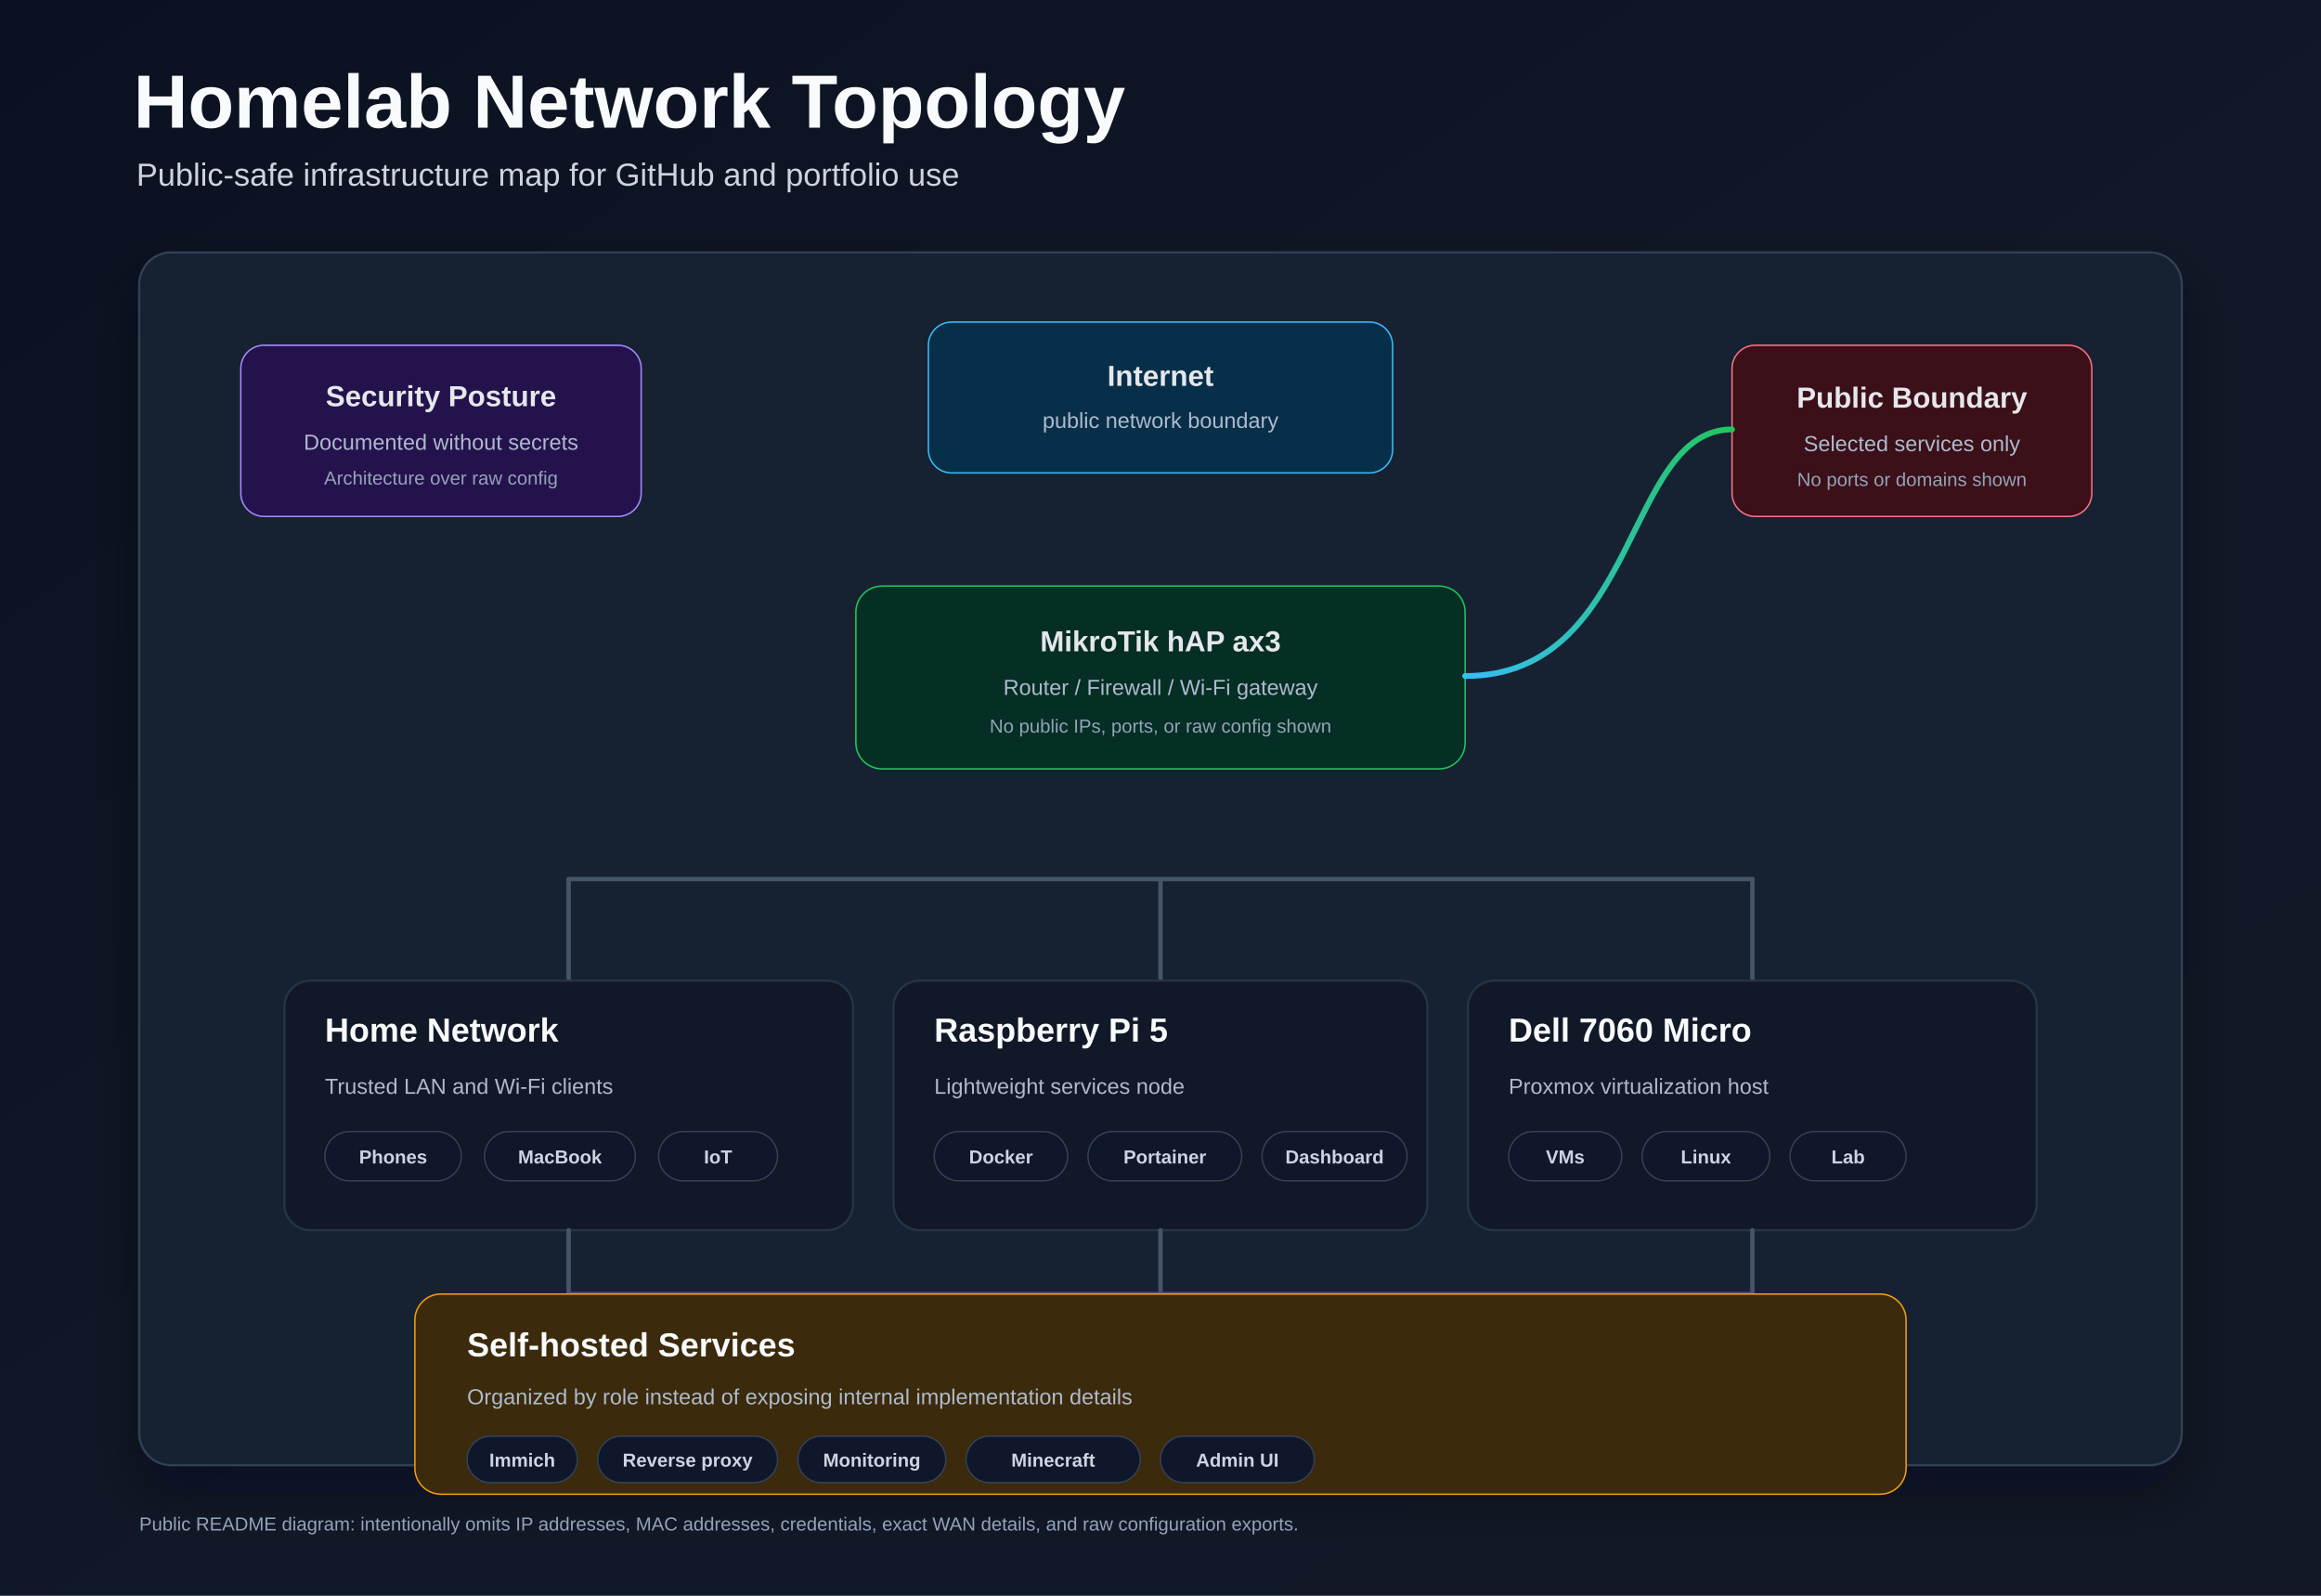
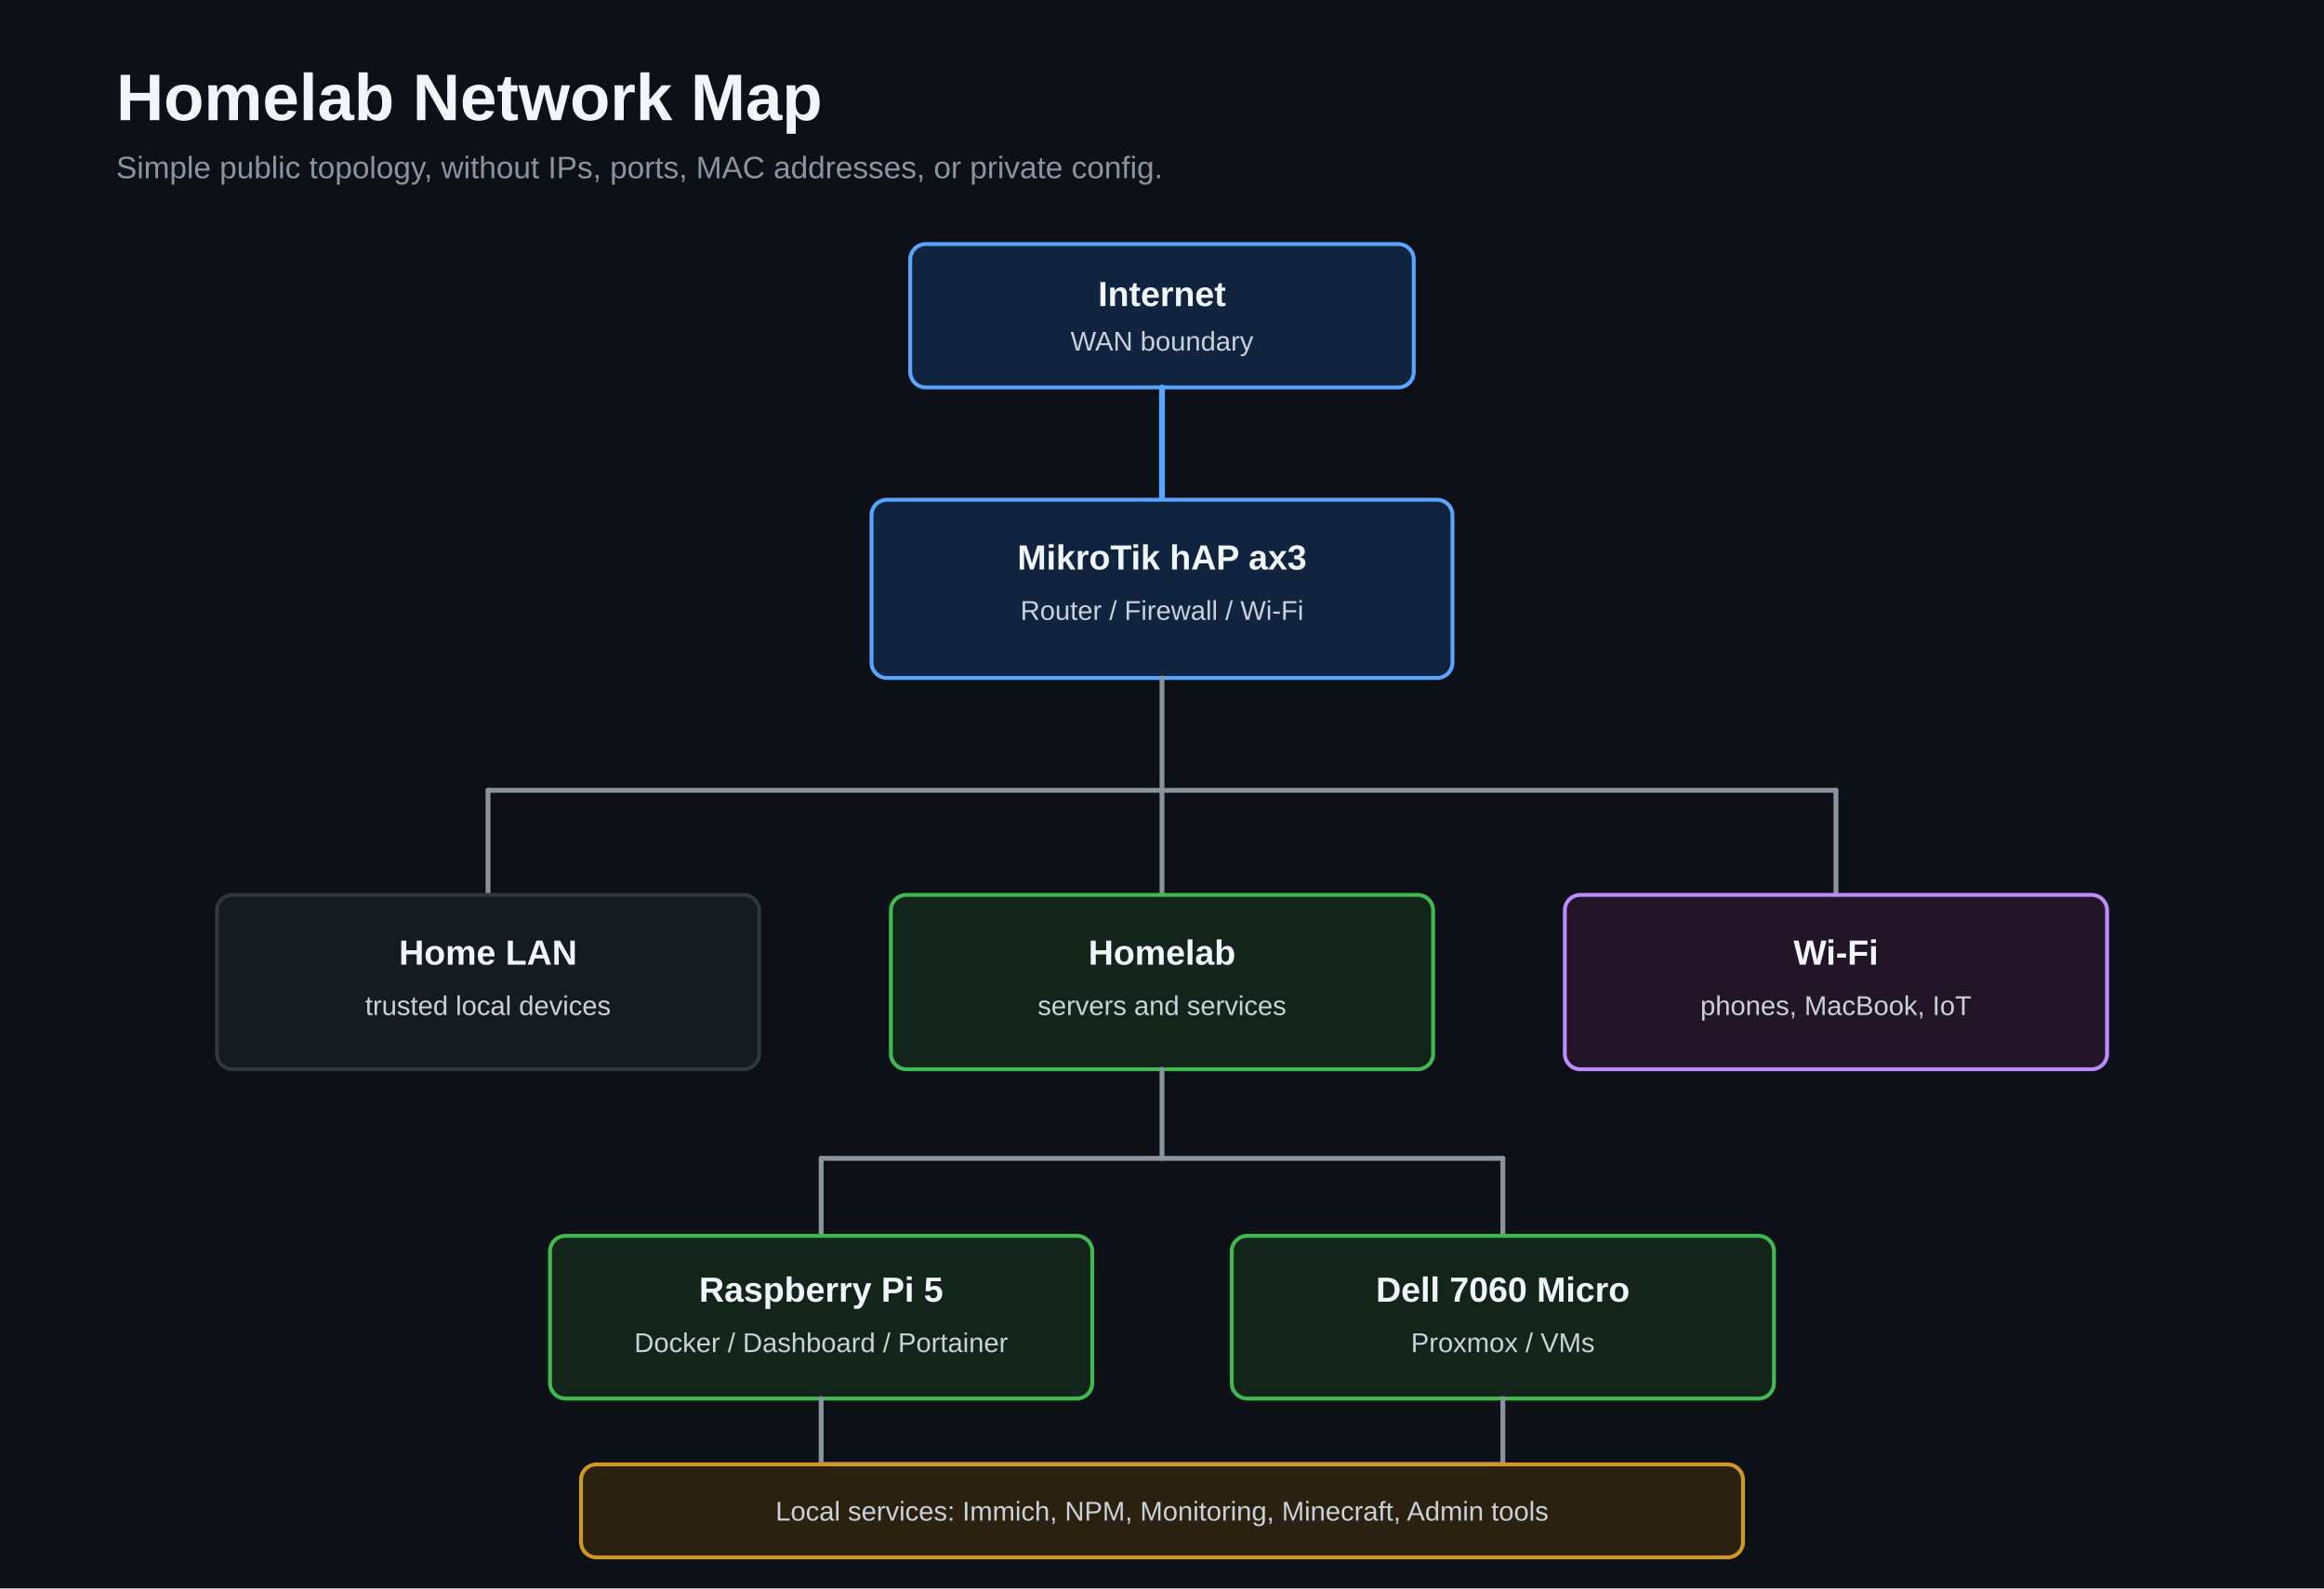
- <svg xmlns="http://www.w3.org/2000/svg" width="1600" height="1100" viewBox="0 0 1600 1100" role="img" aria-labelledby="title desc">
-   <defs>
-     <filter id="shadow" x="-20%" y="-20%" width="140%" height="140%">
-       <feDropShadow dx="0" dy="18" stdDeviation="18" flood-color="#020617" flood-opacity="0.38" />
-     </filter>
-     <linearGradient id="bg" x1="0" x2="1" y1="0" y2="1">
-       <stop offset="0" stop-color="#0b1120" />
-       <stop offset="0.55" stop-color="#111827" />
-       <stop offset="1" stop-color="#121826" />
-     </linearGradient>
-     <linearGradient id="edge" x1="0" x2="1">
-       <stop offset="0" stop-color="#38bdf8" />
-       <stop offset="1" stop-color="#22c55e" />
-     </linearGradient>
-     <style>
-       .title { font: 800 52px "Segoe UI", Arial, sans-serif; fill: #f8fafc; }
-       .subtitle { font: 400 22px "Segoe UI", Arial, sans-serif; fill: #cbd5e1; }
-       .section { font: 800 23px "Segoe UI", Arial, sans-serif; fill: #f8fafc; }
-       .label { font: 700 20px "Segoe UI", Arial, sans-serif; fill: #e5e7eb; }
-       .small { font: 500 15px "Segoe UI", Arial, sans-serif; fill: #aebacd; }
-       .tiny { font: 500 13px "Segoe UI", Arial, sans-serif; fill: #94a3b8; }
-       .card { fill: #172033; stroke: #334155; stroke-width: 1.5; filter: url(#shadow); }
-       .soft { fill: #111827; stroke: #263449; stroke-width: 1.5; }
-       .accent { stroke: url(#edge); stroke-width: 4; fill: none; stroke-linecap: round; stroke-linejoin: round; }
-       .line { stroke: #475569; stroke-width: 3; fill: none; stroke-linecap: round; stroke-linejoin: round; }
-       .chip { fill: #0f172a; stroke: #334155; stroke-width: 1; }
-       .chipText { font: 700 13px "Segoe UI", Arial, sans-serif; fill: #cbd5e1; }
-       .green { fill: #052e24; stroke: #22c55e; }
-       .blue { fill: #082f49; stroke: #38bdf8; }
-       .amber { fill: #3b2a0b; stroke: #f59e0b; }
-       .rose { fill: #3b1018; stroke: #fb7185; }
-       .violet { fill: #24124d; stroke: #a78bfa; }
-     </style>
-   </defs>
-   <rect width="1600" height="1100" fill="url(#bg)" />
-   <text x="92" y="88" class="title">Homelab Network Topology</text>
-   <text x="94" y="128" class="subtitle">Public-safe infrastructure map for GitHub and portfolio use</text>
-   <g transform="translate(96 174)">
-     <rect class="card" x="0" y="0" width="1408" height="836" rx="22" />
-     <g transform="translate(544 48)">
-       <rect class="blue" x="0" y="0" width="320" height="104" rx="16" />
-       <text class="label" x="160" y="44" text-anchor="middle">Internet</text>
-       <text class="small" x="160" y="73" text-anchor="middle">public network boundary</text>
-     </g>
-     <path class="accent" d="M704 152v78" />
-     <g transform="translate(494 230)">
-       <rect class="green" x="0" y="0" width="420" height="126" rx="18" />
-       <text class="label" x="210" y="45" text-anchor="middle">MikroTik hAP ax3</text>
-       <text class="small" x="210" y="75" text-anchor="middle">Router / Firewall / Wi-Fi gateway</text>
-       <text class="tiny" x="210" y="101" text-anchor="middle">No public IPs, ports, or raw config shown</text>
-     </g>
-     <path class="accent" d="M704 356v76" />
-     <path class="line" d="M296 432h816" />
-     <path class="line" d="M296 432v70" />
-     <path class="line" d="M704 432v70" />
-     <path class="line" d="M1112 432v70" />
-     <g transform="translate(100 502)">
-       <rect class="soft" x="0" y="0" width="392" height="172" rx="18" />
-       <text class="section" x="28" y="42">Home Network</text>
-       <text class="small" x="28" y="78">Trusted LAN and Wi-Fi clients</text>
-       <g transform="translate(28 104)">
-         <rect class="chip" x="0" y="0" width="94" height="34" rx="17" />
-         <text class="chipText" x="47" y="22" text-anchor="middle">Phones</text>
-         <rect class="chip" x="110" y="0" width="104" height="34" rx="17" />
-         <text class="chipText" x="162" y="22" text-anchor="middle">MacBook</text>
-         <rect class="chip" x="230" y="0" width="82" height="34" rx="17" />
-         <text class="chipText" x="271" y="22" text-anchor="middle">IoT</text>
-       </g>
-     </g>
-     <g transform="translate(520 502)">
-       <rect class="soft" x="0" y="0" width="368" height="172" rx="18" />
-       <text class="section" x="28" y="42">Raspberry Pi 5</text>
-       <text class="small" x="28" y="78">Lightweight services node</text>
-       <g transform="translate(28 104)">
-         <rect class="chip" x="0" y="0" width="92" height="34" rx="17" />
-         <text class="chipText" x="46" y="22" text-anchor="middle">Docker</text>
-         <rect class="chip" x="106" y="0" width="106" height="34" rx="17" />
-         <text class="chipText" x="159" y="22" text-anchor="middle">Portainer</text>
-         <rect class="chip" x="226" y="0" width="100" height="34" rx="17" />
-         <text class="chipText" x="276" y="22" text-anchor="middle">Dashboard</text>
-       </g>
-     </g>
-     <g transform="translate(916 502)">
-       <rect class="soft" x="0" y="0" width="392" height="172" rx="18" />
-       <text class="section" x="28" y="42">Dell 7060 Micro</text>
-       <text class="small" x="28" y="78">Proxmox virtualization host</text>
-       <g transform="translate(28 104)">
-         <rect class="chip" x="0" y="0" width="78" height="34" rx="17" />
-         <text class="chipText" x="39" y="22" text-anchor="middle">VMs</text>
-         <rect class="chip" x="92" y="0" width="88" height="34" rx="17" />
-         <text class="chipText" x="136" y="22" text-anchor="middle">Linux</text>
-         <rect class="chip" x="194" y="0" width="80" height="34" rx="17" />
-         <text class="chipText" x="234" y="22" text-anchor="middle">Lab</text>
-       </g>
-     </g>
-     <path class="line" d="M704 674v44" />
-     <path class="line" d="M296 674v44" />
-     <path class="line" d="M1112 674v44" />
-     <path class="line" d="M296 718h816" />
-     <g transform="translate(190 718)">
-       <rect class="amber" x="0" y="0" width="1028" height="138" rx="18" />
-       <text class="section" x="36" y="43">Self-hosted Services</text>
-       <text class="small" x="36" y="76">Organized by role instead of exposing internal implementation details</text>
-       <g transform="translate(36 98)">
-         <rect class="chip" x="0" y="0" width="76" height="32" rx="16" />
-         <text class="chipText" x="38" y="21" text-anchor="middle">Immich</text>
-         <rect class="chip" x="90" y="0" width="124" height="32" rx="16" />
-         <text class="chipText" x="152" y="21" text-anchor="middle">Reverse proxy</text>
-         <rect class="chip" x="228" y="0" width="102" height="32" rx="16" />
-         <text class="chipText" x="279" y="21" text-anchor="middle">Monitoring</text>
-         <rect class="chip" x="344" y="0" width="120" height="32" rx="16" />
-         <text class="chipText" x="404" y="21" text-anchor="middle">Minecraft</text>
-         <rect class="chip" x="478" y="0" width="106" height="32" rx="16" />
-         <text class="chipText" x="531" y="21" text-anchor="middle">Admin UI</text>
-       </g>
-     </g>
-     <g transform="translate(1098 64)">
-       <rect class="rose" x="0" y="0" width="248" height="118" rx="16" />
-       <text class="label" x="124" y="43" text-anchor="middle">Public Boundary</text>
-       <text class="small" x="124" y="73" text-anchor="middle">Selected services only</text>
-       <text class="tiny" x="124" y="97" text-anchor="middle">No ports or domains shown</text>
-     </g>
-     <path class="accent" d="M914 292c120 0 110-170 184-170" />
-     <g transform="translate(70 64)">
-       <rect class="violet" x="0" y="0" width="276" height="118" rx="16" />
-       <text class="label" x="138" y="42" text-anchor="middle">Security Posture</text>
-       <text class="small" x="138" y="72" text-anchor="middle">Documented without secrets</text>
-       <text class="tiny" x="138" y="96" text-anchor="middle">Architecture over raw config</text>
-     </g>
-   </g>
-   <text x="96" y="1055" class="tiny">Public README diagram: intentionally omits IP addresses, MAC addresses, credentials, exact WAN details, and raw configuration exports.</text>
+ <svg xmlns="http://www.w3.org/2000/svg" width="1200" height="820" viewBox="0 0 1200 820" role="img" aria-labelledby="title desc">
+   <rect width="1200" height="820" fill="#0d1117" />
+   <style>
+     .title{font:700 34px Segoe UI,Arial,sans-serif;fill:#f0f6fc}
+     .note{font:400 16px Segoe UI,Arial,sans-serif;fill:#8b949e}
+     .box{fill:#161b22;stroke:#30363d;stroke-width:2}
+     .main{fill:#10233f;stroke:#58a6ff;stroke-width:2}
+     .host{fill:#13251a;stroke:#3fb950;stroke-width:2}
+     .svc{fill:#2b2111;stroke:#d29922;stroke-width:2}
+     .wifi{fill:#231528;stroke:#bc8cff;stroke-width:2}
+     .txt{font:700 18px Segoe UI,Arial,sans-serif;fill:#f0f6fc}
+     .sub{font:400 14px Segoe UI,Arial,sans-serif;fill:#c9d1d9}
+     .line{stroke:#8b949e;stroke-width:2.5;fill:none;stroke-linecap:round;stroke-linejoin:round}
+     .accent{stroke:#58a6ff;stroke-width:3;fill:none;stroke-linecap:round;stroke-linejoin:round}
+   </style>
+   <text class="title" x="60" y="62">Homelab Network Map</text>
+   <text class="note" x="60" y="92">Simple public topology, without IPs, ports, MAC addresses, or private config.</text>
+   <rect class="main" x="470" y="126" width="260" height="74" rx="8" />
+   <text class="txt" x="600" y="158" text-anchor="middle">Internet</text>
+   <text class="sub" x="600" y="181" text-anchor="middle">WAN boundary</text>
+   <path class="accent" d="M600 200v58" />
+   <rect class="main" x="450" y="258" width="300" height="92" rx="8" />
+   <text class="txt" x="600" y="294" text-anchor="middle">MikroTik hAP ax3</text>
+   <text class="sub" x="600" y="320" text-anchor="middle">Router / Firewall / Wi-Fi</text>
+   <path class="line" d="M600 350v58" />
+   <path class="line" d="M252 408h696" />
+   <path class="line" d="M252 408v54" />
+   <path class="line" d="M600 408v54" />
+   <path class="line" d="M948 408v54" />
+   <rect class="box" x="112" y="462" width="280" height="90" rx="8" />
+   <text class="txt" x="252" y="498" text-anchor="middle">Home LAN</text>
+   <text class="sub" x="252" y="524" text-anchor="middle">trusted local devices</text>
+   <rect class="host" x="460" y="462" width="280" height="90" rx="8" />
+   <text class="txt" x="600" y="498" text-anchor="middle">Homelab</text>
+   <text class="sub" x="600" y="524" text-anchor="middle">servers and services</text>
+   <rect class="wifi" x="808" y="462" width="280" height="90" rx="8" />
+   <text class="txt" x="948" y="498" text-anchor="middle">Wi-Fi</text>
+   <text class="sub" x="948" y="524" text-anchor="middle">phones, MacBook, IoT</text>
+   <path class="line" d="M600 552v46" />
+   <path class="line" d="M424 598h352" />
+   <path class="line" d="M424 598v40" />
+   <path class="line" d="M776 598v40" />
+   <rect class="host" x="284" y="638" width="280" height="84" rx="8" />
+   <text class="txt" x="424" y="672" text-anchor="middle">Raspberry Pi 5</text>
+   <text class="sub" x="424" y="698" text-anchor="middle">Docker / Dashboard / Portainer</text>
+   <rect class="host" x="636" y="638" width="280" height="84" rx="8" />
+   <text class="txt" x="776" y="672" text-anchor="middle">Dell 7060 Micro</text>
+   <text class="sub" x="776" y="698" text-anchor="middle">Proxmox / VMs</text>
+   <path class="line" d="M424 722v34" />
+   <path class="line" d="M776 722v34" />
+   <path class="line" d="M424 756h352" />
+   <rect class="svc" x="300" y="756" width="600" height="48" rx="8" />
+   <text class="sub" x="600" y="785" text-anchor="middle">Local services: Immich, NPM, Monitoring, Minecraft, Admin tools</text>
</svg>
